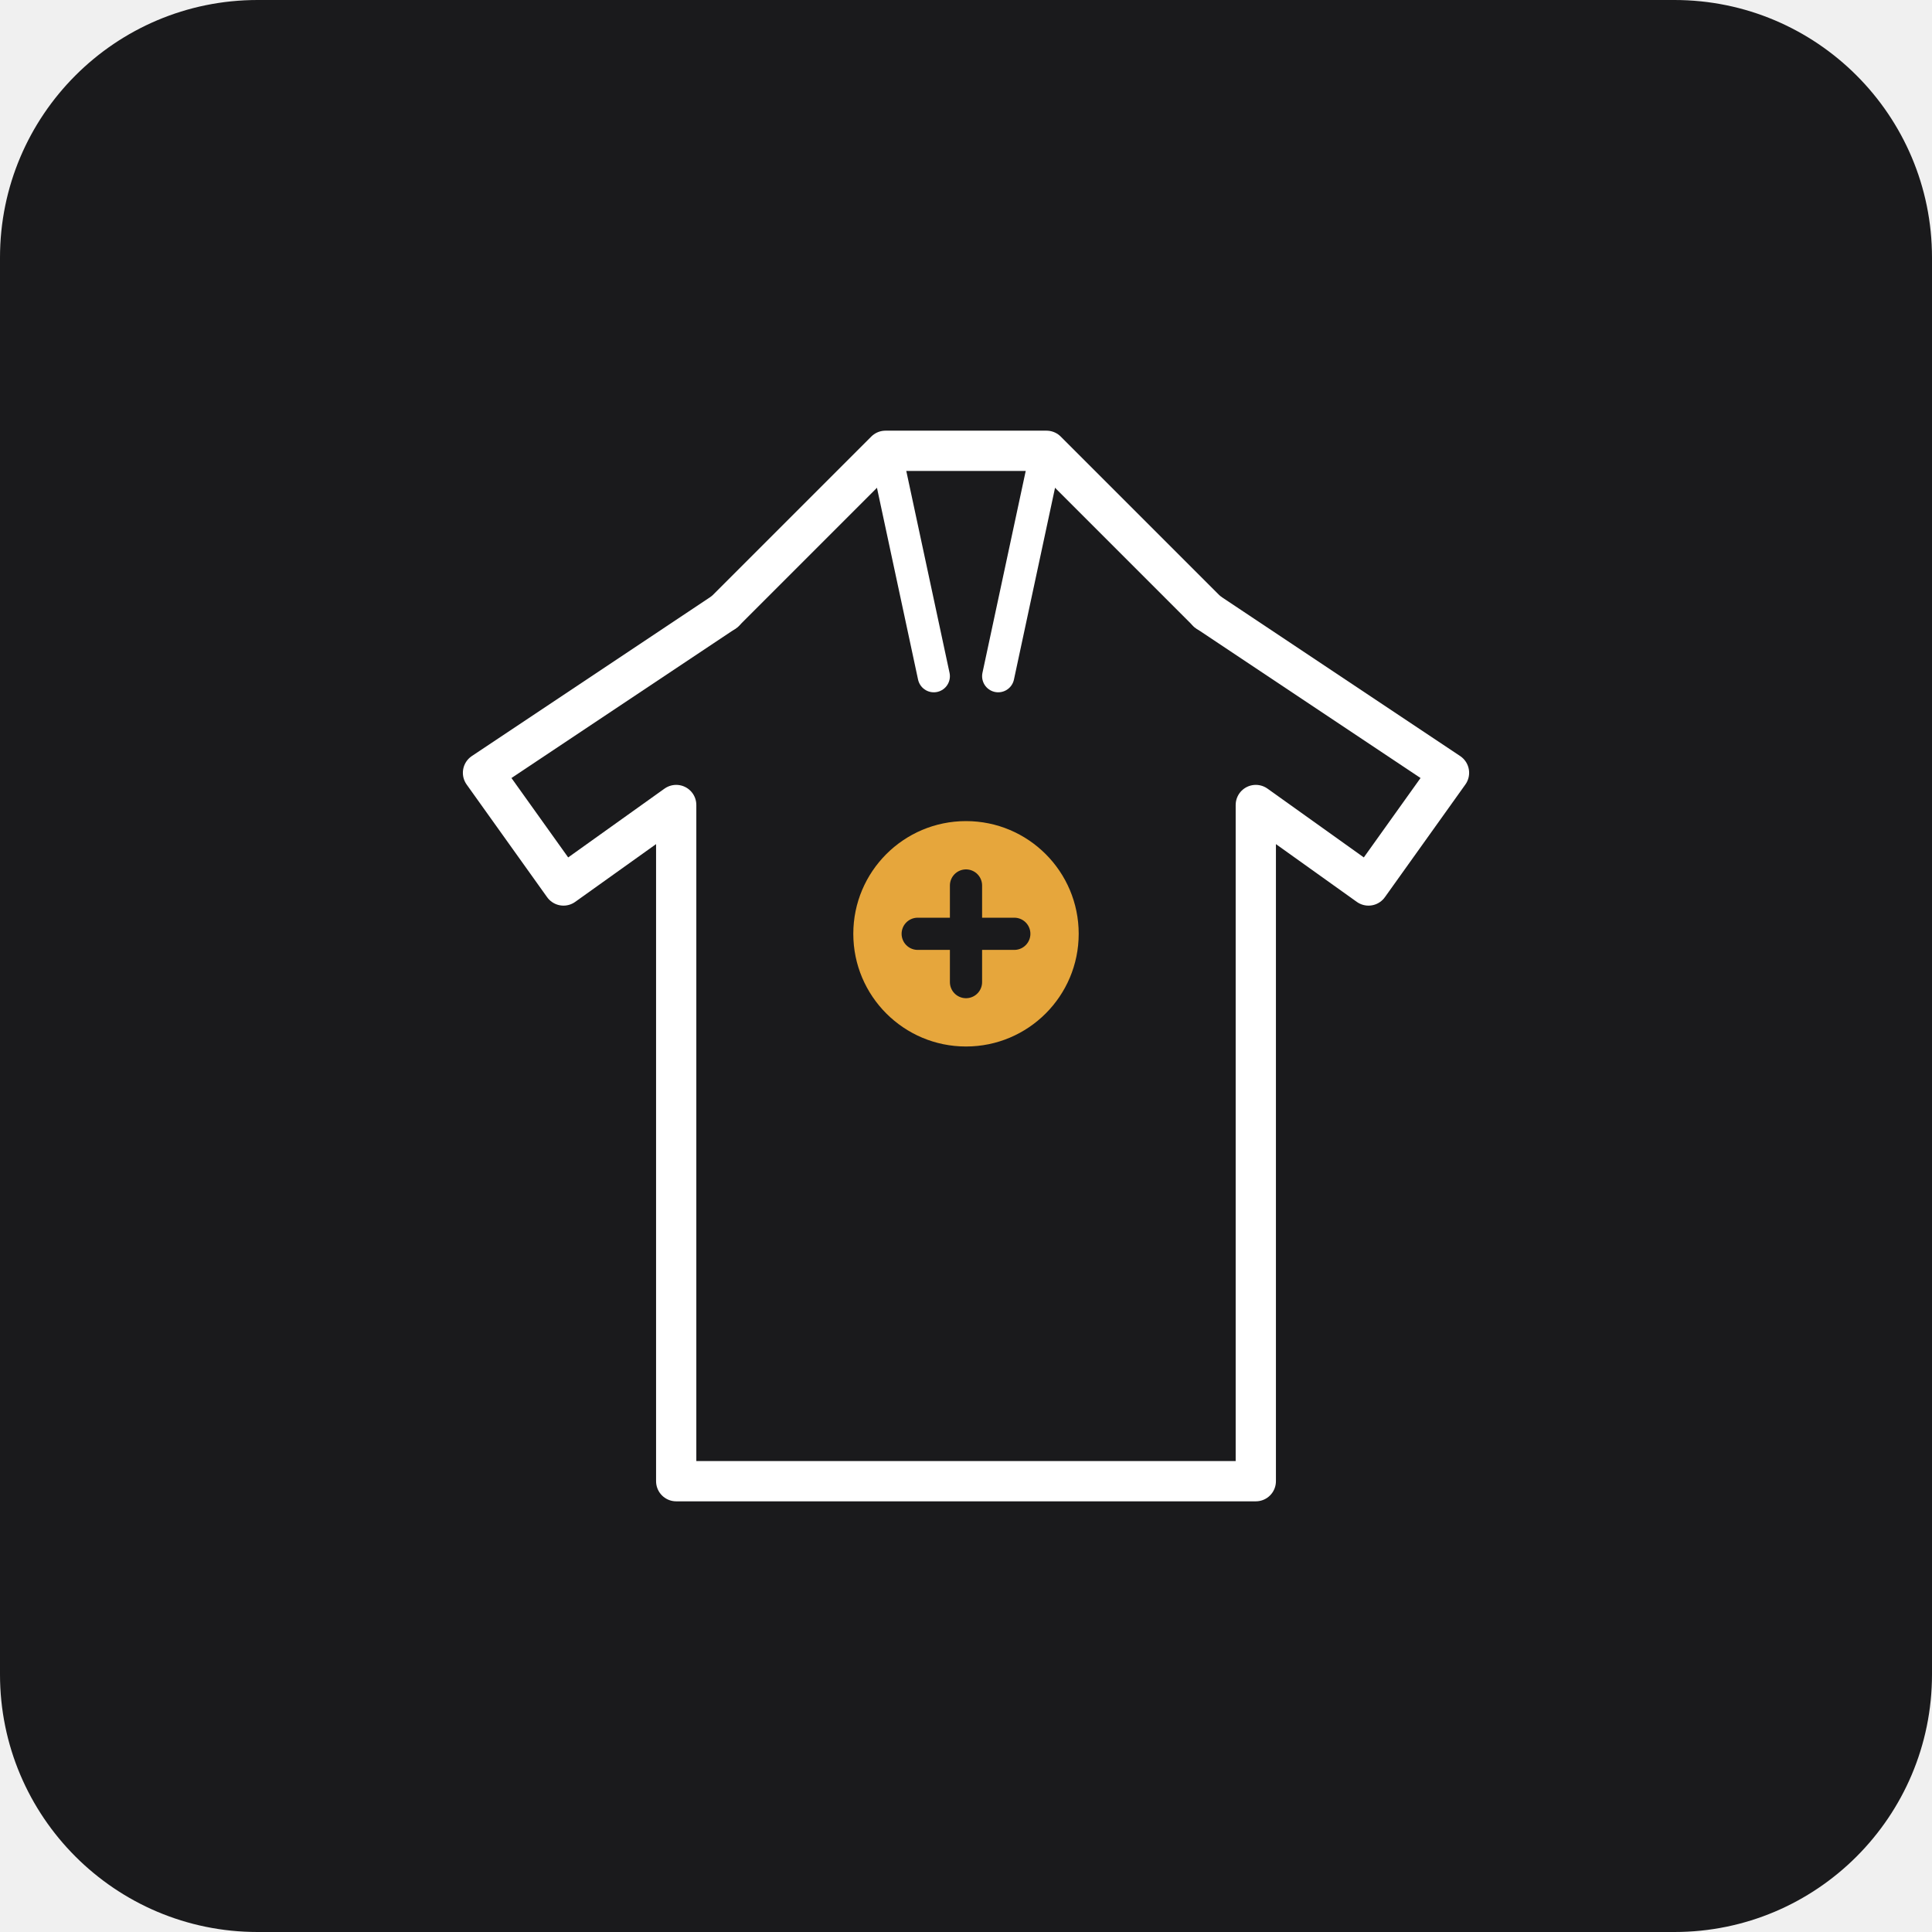
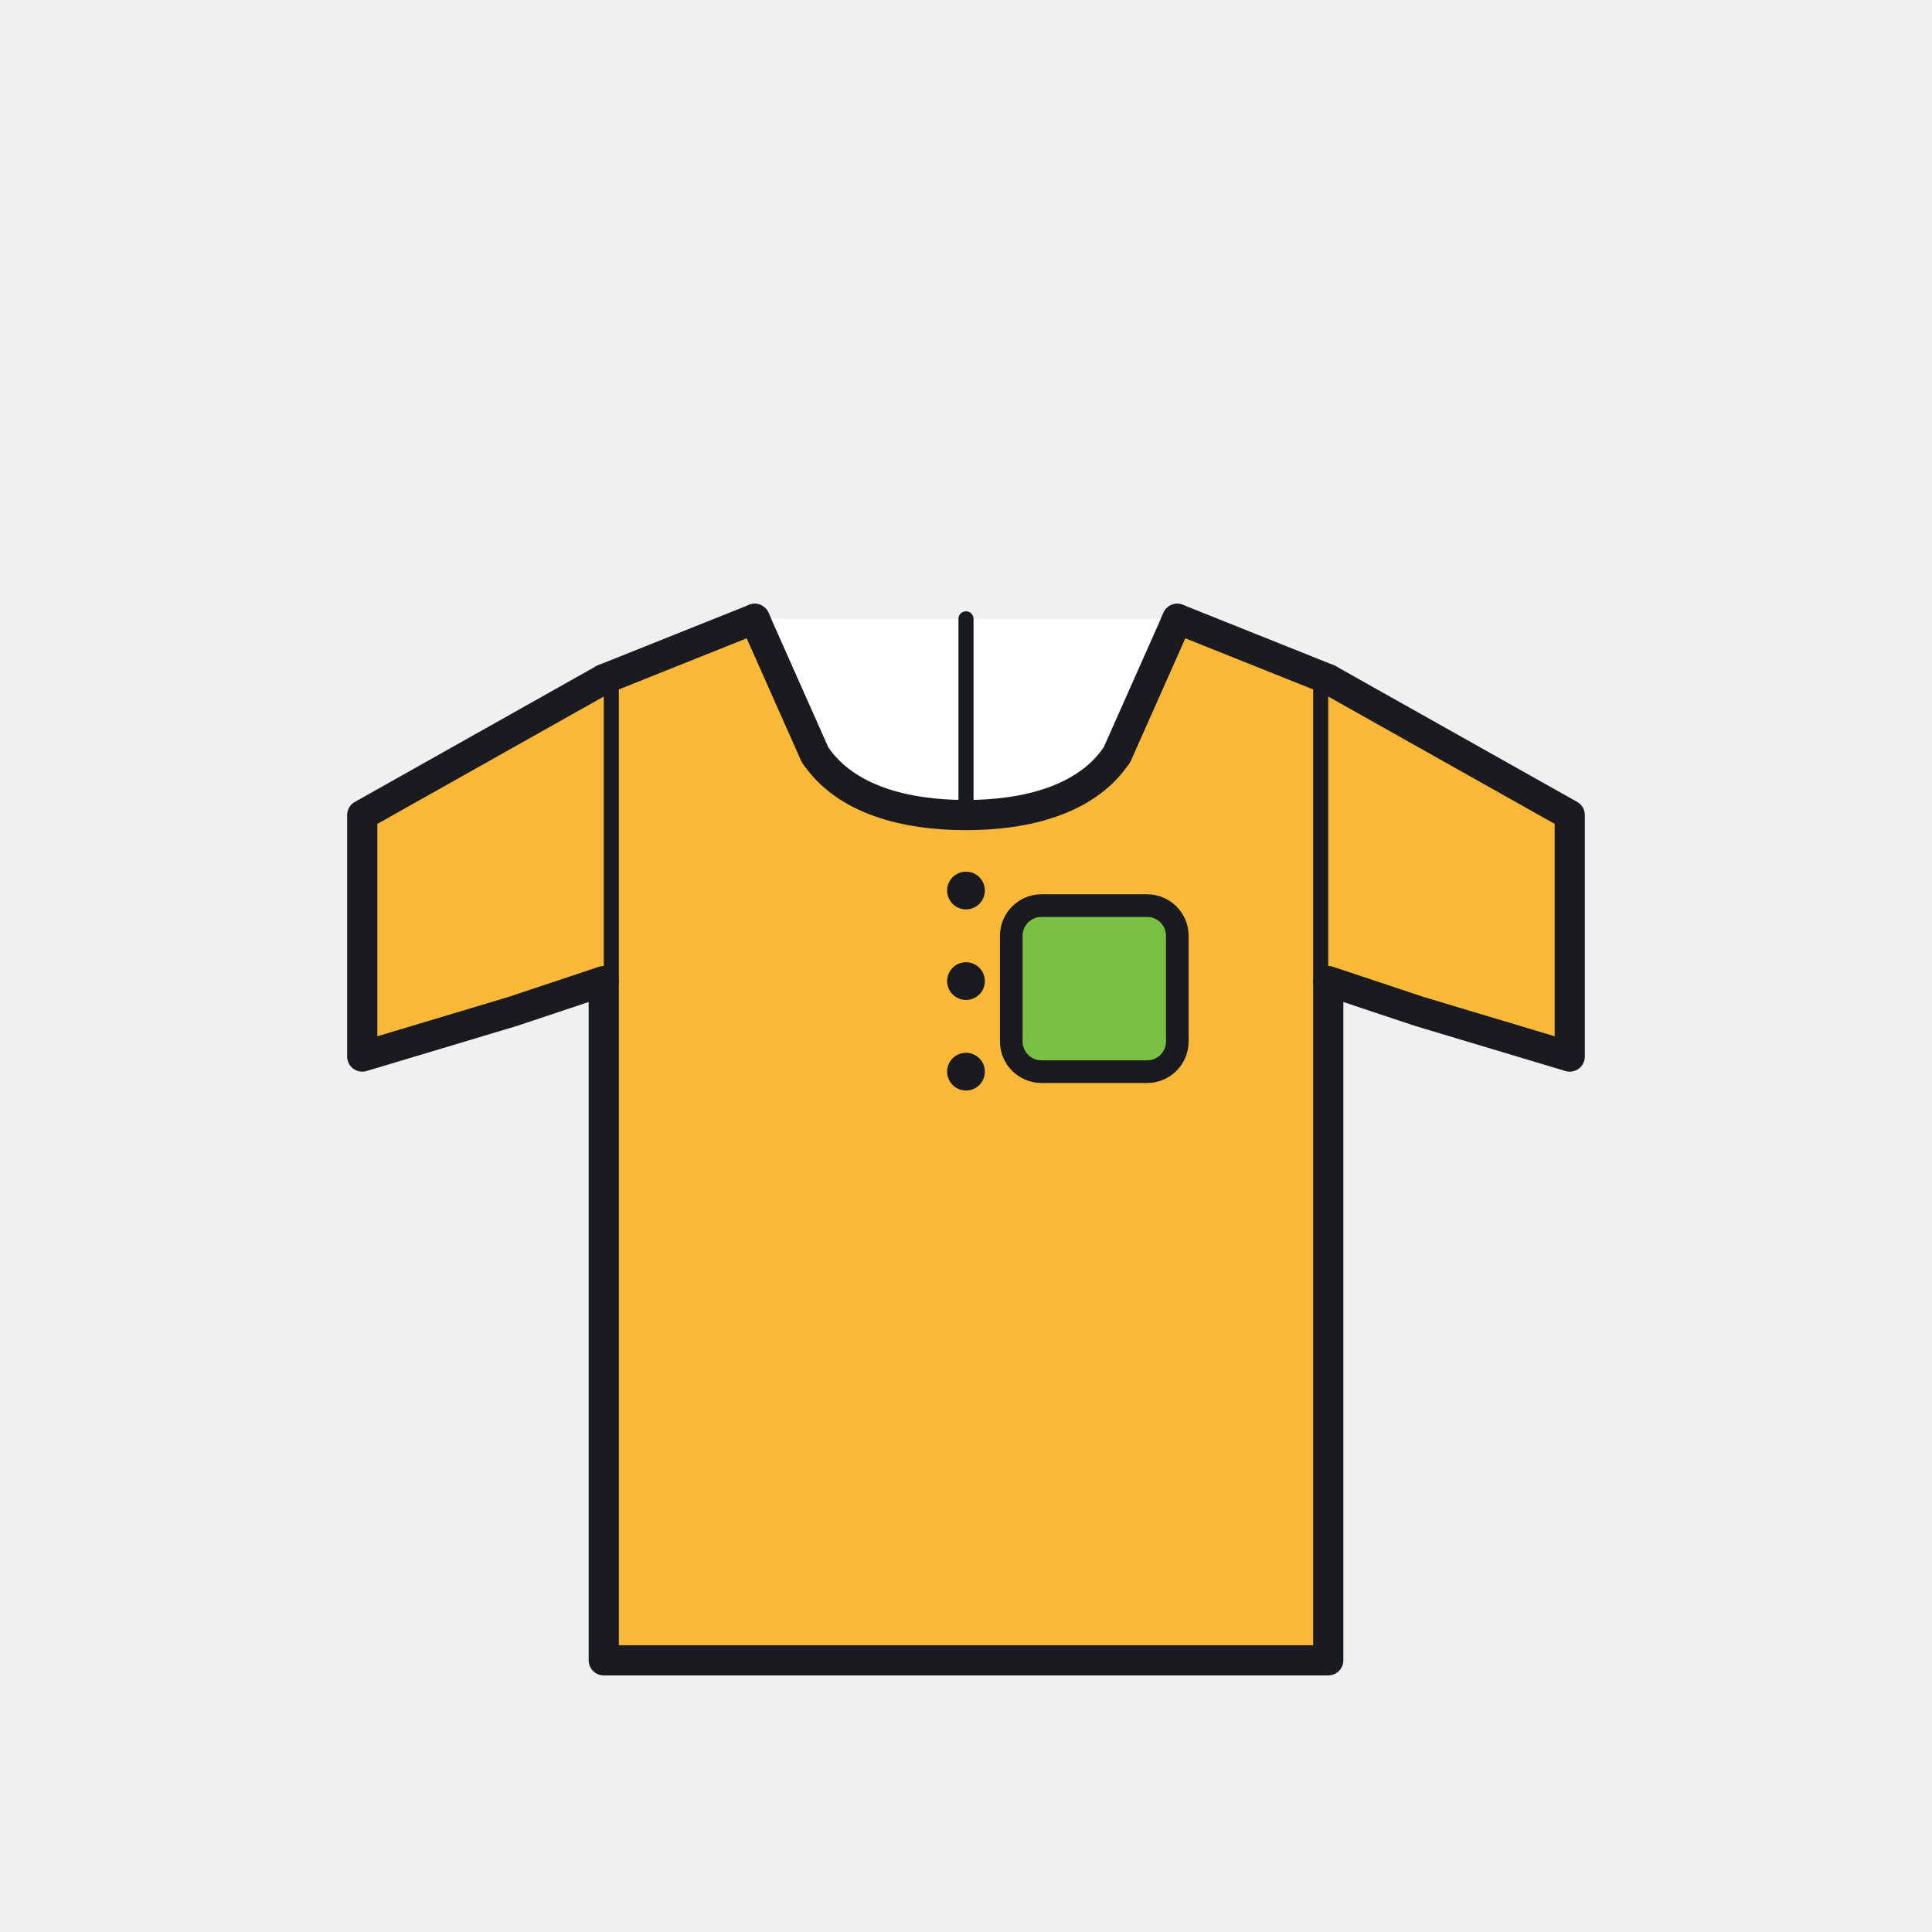
- <svg xmlns="http://www.w3.org/2000/svg" viewBox="0 0 120 120">
-   <rect width="120" height="120" rx="16" fill="#1a1a1c" />
-   <path d="M45 38 L55 28 L65 28 L75 38" fill="none" stroke="#ffffff" stroke-width="2.5" stroke-linecap="round" stroke-linejoin="round" />
-   <path d="M45 38 L30 48 L35 55 L42 50 L42 92 L78 92 L78 50 L85 55 L90 48 L75 38" fill="none" stroke="#ffffff" stroke-width="2.5" stroke-linecap="round" stroke-linejoin="round" />
-   <line x1="55" y1="28" x2="58" y2="42" stroke="#ffffff" stroke-width="2" stroke-linecap="round" />
-   <line x1="65" y1="28" x2="62" y2="42" stroke="#ffffff" stroke-width="2" stroke-linecap="round" />
-   <circle cx="60" cy="58" r="7" fill="#FCB53F" opacity="0.9" />
-   <line x1="57" y1="58" x2="63" y2="58" stroke="#1a1a1c" stroke-width="2" stroke-linecap="round" />
-   <line x1="60" y1="55" x2="60" y2="61" stroke="#1a1a1c" stroke-width="2" stroke-linecap="round" />
+ <svg xmlns="http://www.w3.org/2000/svg" viewBox="0 0 512 512" stroke-linecap="round" stroke-linejoin="round">
+   <path d="M160 180 L160 440 L352 440 L352 180 L312 164 L296 200 C288 212 224 212 216 200 L200 164 Z" fill="#FAB839" stroke="#1A1B20" stroke-width="8" />
+   <path d="M160 180 L96 216 L96 280 L136 268 L160 260" fill="#FAB839" stroke="#1A1B20" stroke-width="8" />
+   <path d="M352 180 L416 216 L416 280 L376 268 L352 260" fill="#FAB839" stroke="#1A1B20" stroke-width="8" />
+   <path d="M200 164 L216 200 C224 212 240 216 256 216 C272 216 288 212 296 200 L312 164" fill="#FFFFFF" stroke="#1A1B20" stroke-width="8" />
+   <line x1="256" y1="164" x2="256" y2="216" stroke="#1A1B20" stroke-width="4" />
+   <rect x="268" y="240" width="44" height="44" rx="8" fill="#79C143" stroke="#1A1B20" stroke-width="6" />
+   <circle cx="256" cy="236" r="5" fill="#1A1B20" stroke="none" />
+   <circle cx="256" cy="260" r="5" fill="#1A1B20" stroke="none" />
+   <circle cx="256" cy="284" r="5" fill="#1A1B20" stroke="none" />
</svg>
